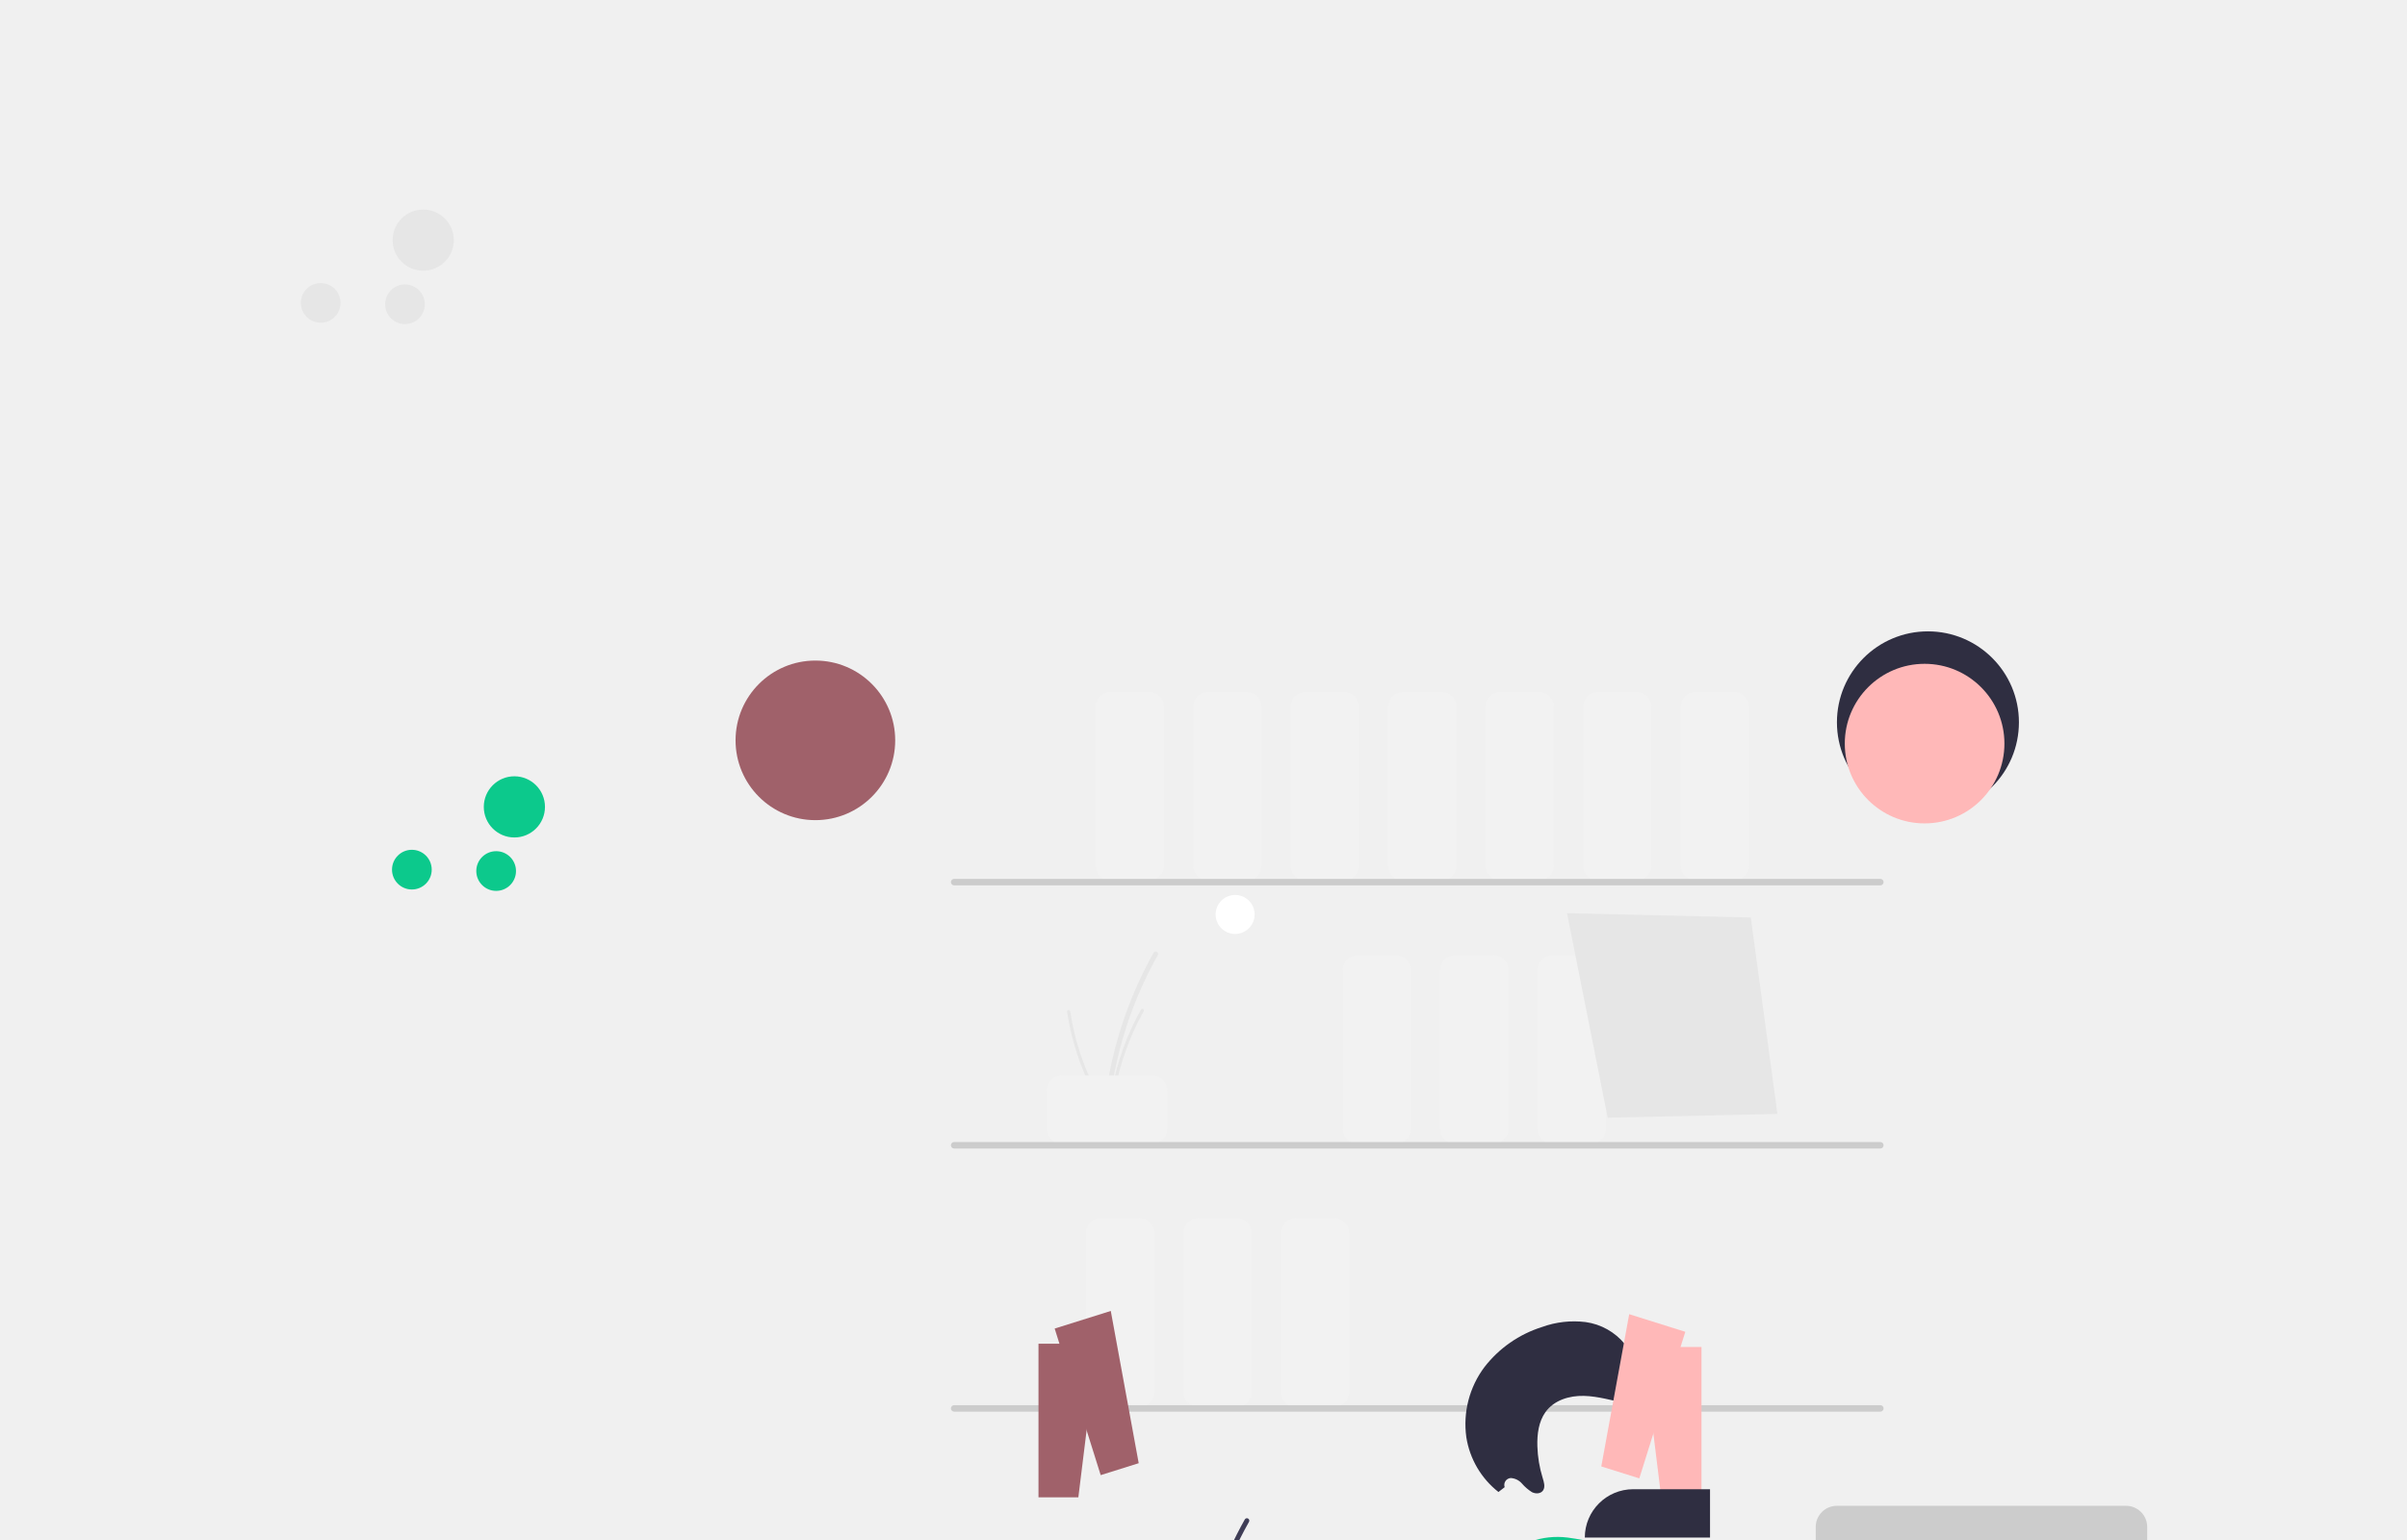
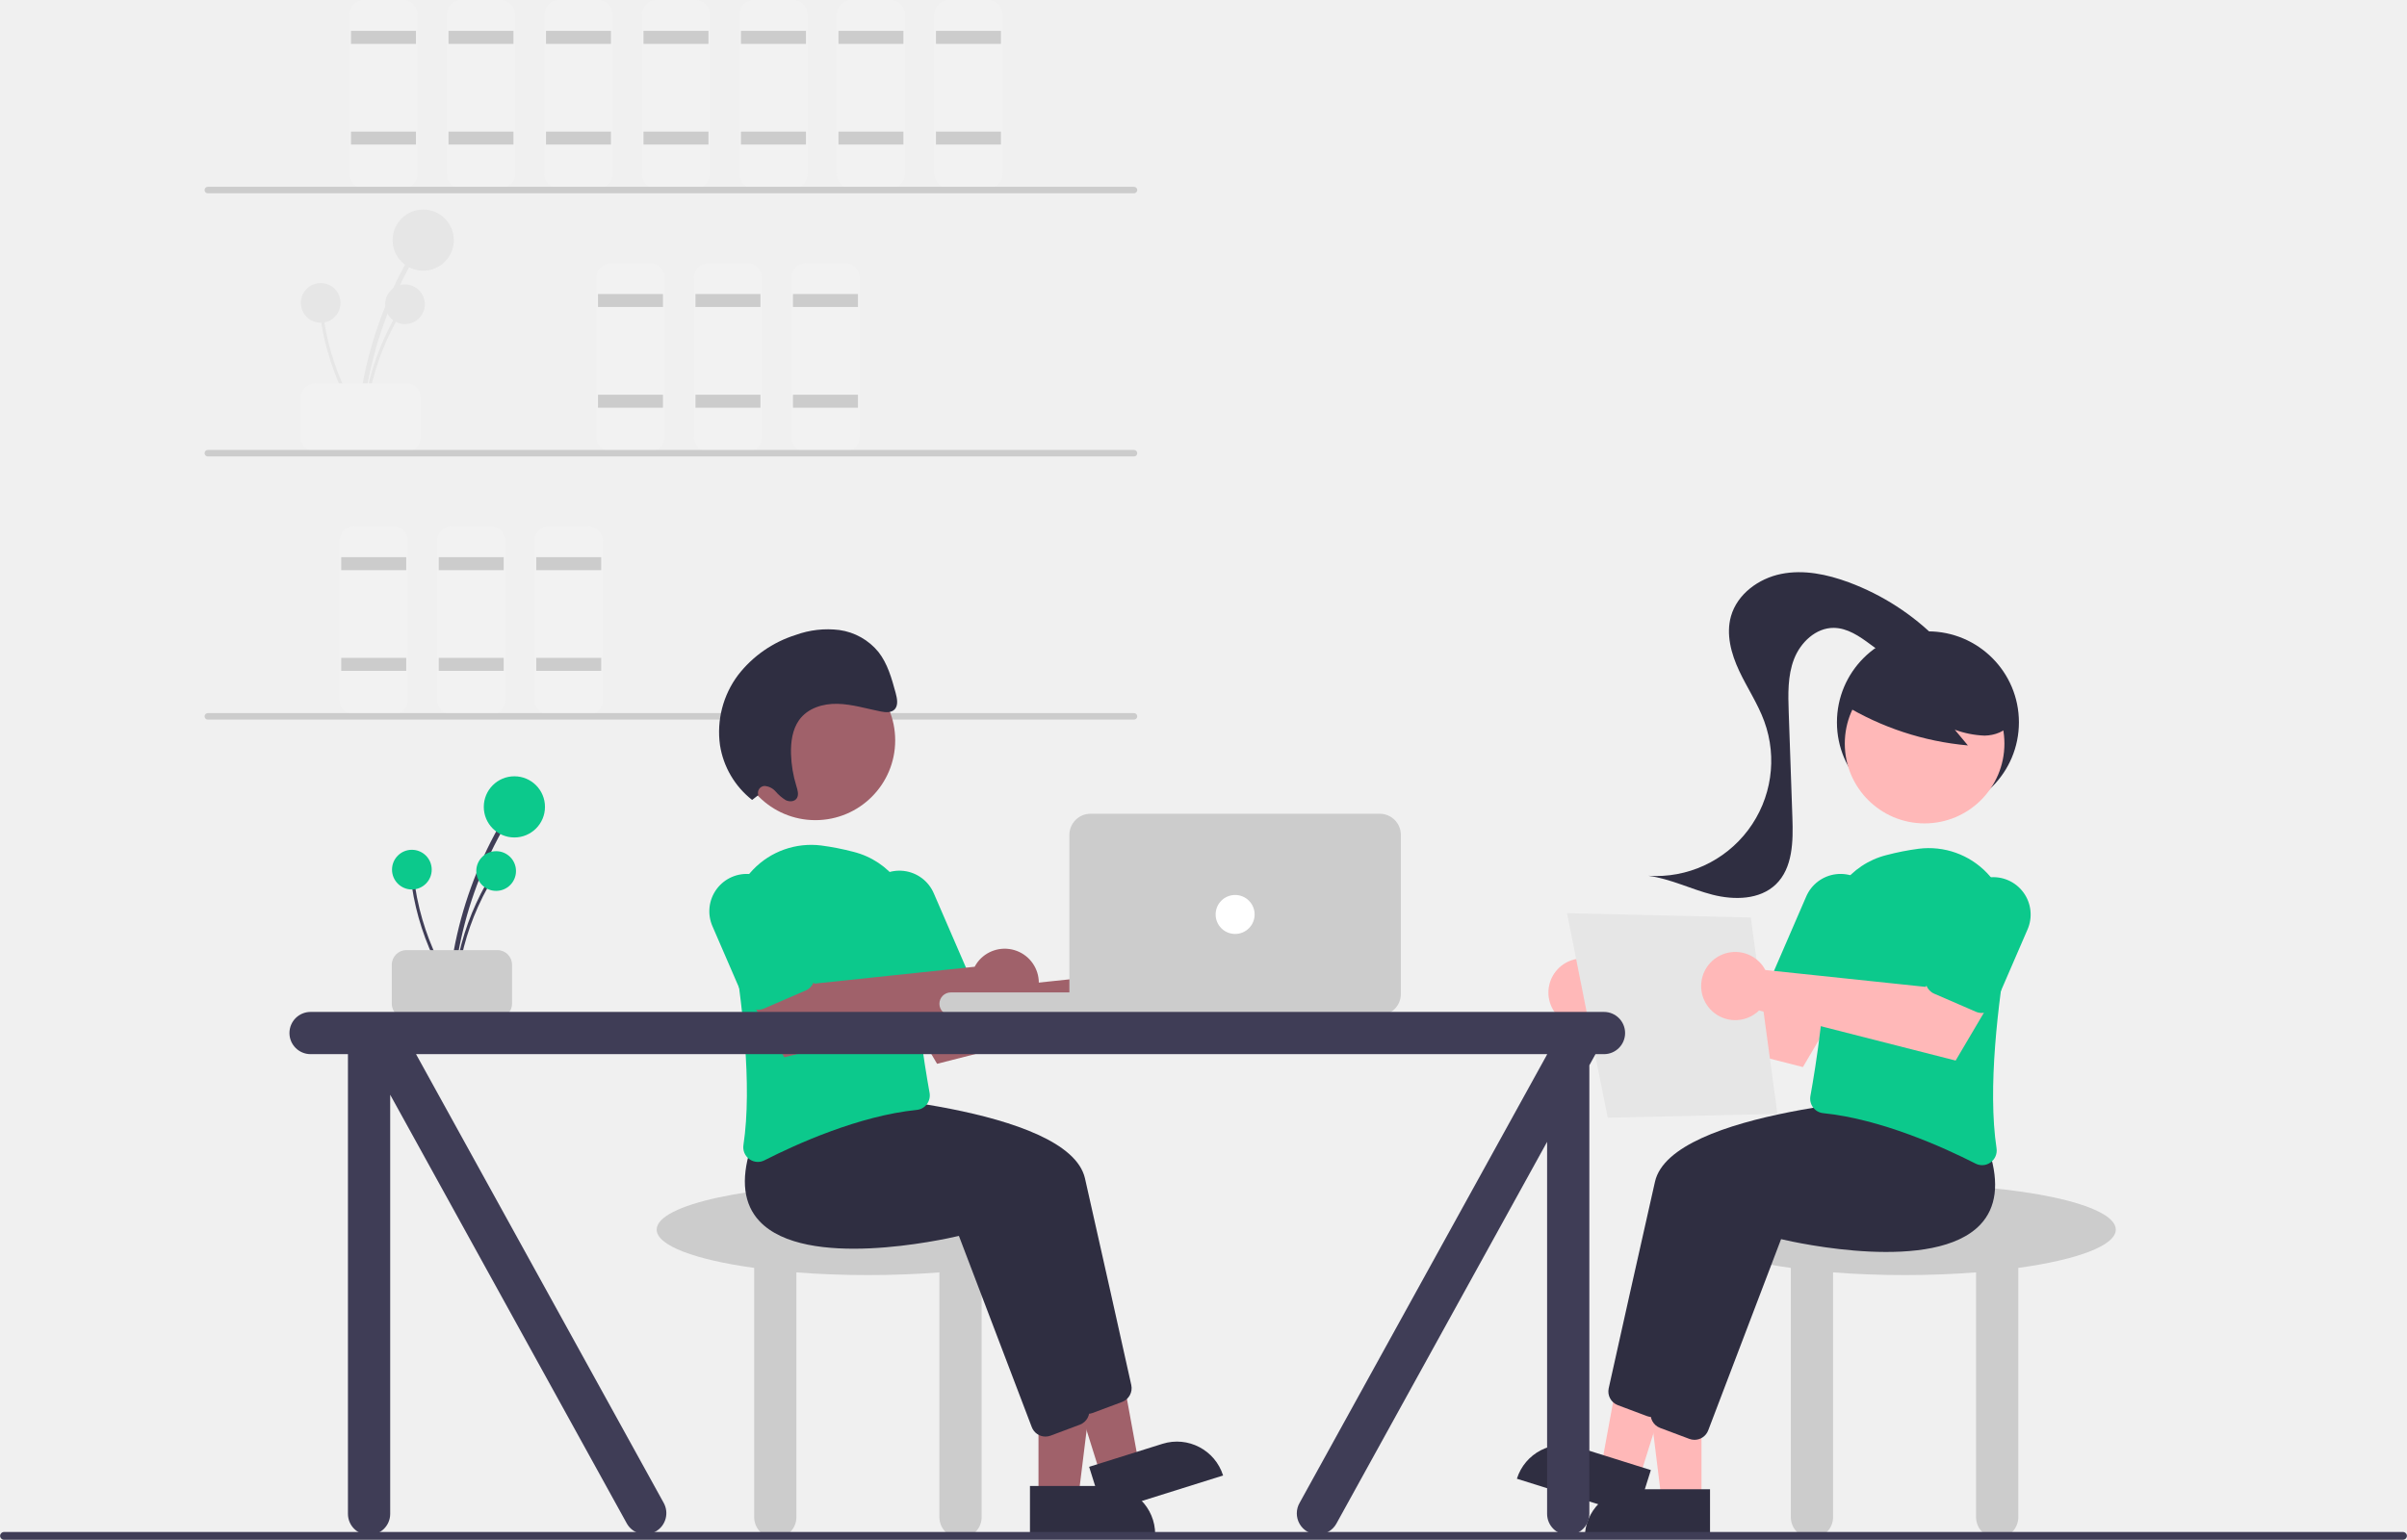
<svg xmlns="http://www.w3.org/2000/svg" width="740.675" height="473.949" data-name="Layer 1" viewBox="0 0 740.675 473.949">
-   <path fill="#e6e6e6" d="M341.173,342.449a122.042,122.042,0,0,1,10.101-38.517q2.28-5.092,5.018-9.961a.744.744,0,0,0-1.284-.75,123.728,123.728,0,0,0-13.768,37.982q-1.034,5.584-1.554,11.246c-.088.952,1.399.946,1.486,0Z" />
+   <path fill="#e6e6e6" d="M341.173,342.449a122.042,122.042,0,0,1,10.101-38.517q2.28-5.092,5.018-9.961a.744.744,0,0,0-1.284-.75,123.728,123.728,0,0,0-13.768,37.982q-1.034,5.584-1.554,11.246c-.088.952,1.399.946,1.486,0Z" transform="translate(-229.6623 -213.0257)" />
  <circle cx="130.23" cy="73.914" r="9.414" fill="#e6e6e6" />
-   <path fill="#e6e6e6" d="M342.136,342.699a79.174,79.174,0,0,1,6.553-24.988q1.479-3.304,3.255-6.462a.483.483,0,0,0-.833-.487,80.268,80.268,0,0,0-8.932,24.641q-.671,3.622-1.008,7.296c-.057.618.908.614.964,0Z" />
+   <path fill="#e6e6e6" d="M342.136,342.699a79.174,79.174,0,0,1,6.553-24.988q1.479-3.304,3.255-6.462a.483.483,0,0,0-.833-.487,80.268,80.268,0,0,0-8.932,24.641q-.671,3.622-1.008,7.296c-.057.618.908.614.964,0Z" transform="translate(-229.6623 -213.0257)" />
  <circle cx="124.618" cy="93.662" r="6.108" fill="#e6e6e6" />
-   <path fill="#e6e6e6" d="M340.919,342.122a79.174,79.174,0,0,1-10.202-23.733q-.866-3.515-1.408-7.097a.483.483,0,0,0-.956.128,80.269,80.269,0,0,0,8.113,24.922q1.699,3.269,3.693,6.373c.335.522,1.093-.074.76-.593Z" />
+   <path fill="#e6e6e6" d="M340.919,342.122a79.174,79.174,0,0,1-10.202-23.733q-.866-3.515-1.408-7.097a.483.483,0,0,0-.956.128,80.269,80.269,0,0,0,8.113,24.922q1.699,3.269,3.693,6.373c.335.522,1.093-.074.76-.593Z" transform="translate(-229.6623 -213.0257)" />
  <circle cx="98.683" cy="93.233" r="6.108" fill="#e6e6e6" />
-   <path fill="#f2f2f2" d="M322.169,347.526v-12a4.505,4.505,0,0,1,4.5-4.5h28a4.505,4.505,0,0,1,4.5,4.5v12a4.505,4.505,0,0,1-4.5,4.5h-28A4.505,4.505,0,0,1,322.169,347.526Z" style="isolation:isolate" />
-   <path fill="#f2f2f2" d="M353.669,271.026h-12a4.505,4.505,0,0,1-4.5-4.5v-49a4.505,4.505,0,0,1,4.5-4.5h12a4.505,4.505,0,0,1,4.5,4.5v49A4.505,4.505,0,0,1,353.669,271.026Z" style="isolation:isolate" />
-   <path fill="#f2f2f2" d="M383.669,271.026h-12a4.505,4.505,0,0,1-4.5-4.5v-49a4.505,4.505,0,0,1,4.5-4.5h12a4.505,4.505,0,0,1,4.5,4.5v49A4.505,4.505,0,0,1,383.669,271.026Z" style="isolation:isolate" />
-   <path fill="#f2f2f2" d="M413.669,271.026h-12a4.505,4.505,0,0,1-4.5-4.5v-49a4.505,4.505,0,0,1,4.5-4.5h12a4.505,4.505,0,0,1,4.5,4.5v49A4.505,4.505,0,0,1,413.669,271.026Z" style="isolation:isolate" />
-   <path fill="#f2f2f2" d="M429.669,352.026h-12a4.505,4.505,0,0,1-4.5-4.5v-49a4.505,4.505,0,0,1,4.5-4.5h12a4.505,4.505,0,0,1,4.5,4.5v49A4.505,4.505,0,0,1,429.669,352.026Z" style="isolation:isolate" />
-   <path fill="#f2f2f2" d="M459.669,352.026h-12a4.505,4.505,0,0,1-4.5-4.5v-49a4.505,4.505,0,0,1,4.5-4.5h12a4.505,4.505,0,0,1,4.5,4.5v49A4.505,4.505,0,0,1,459.669,352.026Z" style="isolation:isolate" />
-   <path fill="#f2f2f2" d="M489.669,352.026h-12a4.505,4.505,0,0,1-4.5-4.5v-49a4.505,4.505,0,0,1,4.5-4.5h12a4.505,4.505,0,0,1,4.5,4.5v49A4.505,4.505,0,0,1,489.669,352.026Z" style="isolation:isolate" />
-   <path fill="#f2f2f2" d="M350.669,433.026h-12a4.505,4.505,0,0,1-4.5-4.5v-49a4.505,4.505,0,0,1,4.5-4.5h12a4.505,4.505,0,0,1,4.5,4.5v49A4.505,4.505,0,0,1,350.669,433.026Z" style="isolation:isolate" />
-   <path fill="#f2f2f2" d="M380.669,433.026h-12a4.505,4.505,0,0,1-4.5-4.5v-49a4.505,4.505,0,0,1,4.5-4.5h12a4.505,4.505,0,0,1,4.5,4.5v49A4.505,4.505,0,0,1,380.669,433.026Z" style="isolation:isolate" />
-   <path fill="#f2f2f2" d="M410.669,433.026h-12a4.505,4.505,0,0,1-4.5-4.5v-49a4.505,4.505,0,0,1,4.5-4.5h12a4.505,4.505,0,0,1,4.5,4.5v49A4.505,4.505,0,0,1,410.669,433.026Z" style="isolation:isolate" />
-   <path fill="#f2f2f2" d="M443.669,271.026h-12a4.505,4.505,0,0,1-4.5-4.5v-49a4.505,4.505,0,0,1,4.5-4.5h12a4.505,4.505,0,0,1,4.5,4.5v49A4.505,4.505,0,0,1,443.669,271.026Z" style="isolation:isolate" />
-   <path fill="#f2f2f2" d="M473.669,271.026h-12a4.505,4.505,0,0,1-4.5-4.5v-49a4.505,4.505,0,0,1,4.5-4.5h12a4.505,4.505,0,0,1,4.5,4.5v49A4.505,4.505,0,0,1,473.669,271.026Z" style="isolation:isolate" />
-   <path fill="#f2f2f2" d="M503.669,271.026h-12a4.505,4.505,0,0,1-4.5-4.5v-49a4.505,4.505,0,0,1,4.5-4.5h12a4.505,4.505,0,0,1,4.5,4.5v49A4.505,4.505,0,0,1,503.669,271.026Z" style="isolation:isolate" />
-   <path fill="#f2f2f2" d="M533.669,271.026h-12a4.505,4.505,0,0,1-4.5-4.5v-49a4.505,4.505,0,0,1,4.5-4.5h12a4.505,4.505,0,0,1,4.5,4.5v49A4.505,4.505,0,0,1,533.669,271.026Z" style="isolation:isolate" />
-   <path fill="#ccc" d="M578.61,272.526h-285a1,1,0,0,1,0-2h285a1,1,0,0,1,0,2Z" />
-   <path fill="#ccc" d="M578.61,353.526h-285a1,1,0,0,1,0-2h285a1,1,0,0,1,0,2Z" />
-   <path fill="#ccc" d="M578.61,434.526h-285a1,1,0,0,1,0-2h285a1,1,0,0,1,0,2Z" />
-   <path fill="#ccc" d="M561.732,591.508c0-7.732-29.102-14-65-14s-65,6.268-65,14c0,4.955,11.964,9.306,30,11.794V680.008a6.5,6.5,0,0,0,13,0V604.684c6.872.532,14.277.824,22,.824s15.128-.292,22-.824v75.324a6.5,6.5,0,0,0,13,0V603.302C549.768,600.814,561.732,596.463,561.732,591.508Z" />
+   <path fill="#f2f2f2" d="M322.169,347.526v-12a4.505,4.505,0,0,1,4.5-4.5h28a4.505,4.505,0,0,1,4.5,4.5v12a4.505,4.505,0,0,1-4.5,4.5h-28A4.505,4.505,0,0,1,322.169,347.526Z" transform="translate(-229.6623 -213.0257)" style="isolation:isolate" />
+   <path fill="#f2f2f2" d="M353.669,271.026h-12a4.505,4.505,0,0,1-4.5-4.5v-49a4.505,4.505,0,0,1,4.5-4.5h12a4.505,4.505,0,0,1,4.5,4.5v49A4.505,4.505,0,0,1,353.669,271.026Z" transform="translate(-229.6623 -213.0257)" style="isolation:isolate" />
+   <rect width="20" height="4" x="108.007" y="9.5" fill="#ccc" />
+   <rect width="20" height="4" x="108.007" y="40.5" fill="#ccc" />
+   <path fill="#f2f2f2" d="M383.669,271.026h-12a4.505,4.505,0,0,1-4.5-4.5v-49a4.505,4.505,0,0,1,4.5-4.5h12a4.505,4.505,0,0,1,4.5,4.5v49A4.505,4.505,0,0,1,383.669,271.026Z" transform="translate(-229.6623 -213.0257)" style="isolation:isolate" />
+   <rect width="20" height="4" x="138.007" y="9.5" fill="#ccc" />
+   <rect width="20" height="4" x="138.007" y="40.5" fill="#ccc" />
+   <path fill="#f2f2f2" d="M413.669,271.026h-12a4.505,4.505,0,0,1-4.5-4.5v-49a4.505,4.505,0,0,1,4.5-4.5h12a4.505,4.505,0,0,1,4.5,4.5v49A4.505,4.505,0,0,1,413.669,271.026Z" transform="translate(-229.6623 -213.0257)" style="isolation:isolate" />
+   <rect width="20" height="4" x="168.007" y="9.5" fill="#ccc" />
+   <rect width="20" height="4" x="168.007" y="40.5" fill="#ccc" />
+   <path fill="#f2f2f2" d="M429.669,352.026h-12a4.505,4.505,0,0,1-4.5-4.5v-49a4.505,4.505,0,0,1,4.5-4.5h12a4.505,4.505,0,0,1,4.5,4.5v49A4.505,4.505,0,0,1,429.669,352.026Z" transform="translate(-229.6623 -213.0257)" style="isolation:isolate" />
+   <rect width="20" height="4" x="184.007" y="90.5" fill="#ccc" />
+   <rect width="20" height="4" x="184.007" y="121.5" fill="#ccc" />
+   <path fill="#f2f2f2" d="M459.669,352.026h-12a4.505,4.505,0,0,1-4.5-4.5v-49a4.505,4.505,0,0,1,4.5-4.5h12a4.505,4.505,0,0,1,4.5,4.5v49A4.505,4.505,0,0,1,459.669,352.026Z" transform="translate(-229.6623 -213.0257)" style="isolation:isolate" />
+   <rect width="20" height="4" x="214.007" y="90.5" fill="#ccc" />
+   <rect width="20" height="4" x="214.007" y="121.5" fill="#ccc" />
+   <path fill="#f2f2f2" d="M489.669,352.026h-12a4.505,4.505,0,0,1-4.5-4.5v-49a4.505,4.505,0,0,1,4.5-4.5h12a4.505,4.505,0,0,1,4.5,4.5v49A4.505,4.505,0,0,1,489.669,352.026Z" transform="translate(-229.6623 -213.0257)" style="isolation:isolate" />
+   <rect width="20" height="4" x="244.007" y="90.5" fill="#ccc" />
+   <rect width="20" height="4" x="244.007" y="121.5" fill="#ccc" />
+   <path fill="#f2f2f2" d="M350.669,433.026h-12a4.505,4.505,0,0,1-4.5-4.5v-49a4.505,4.505,0,0,1,4.5-4.5h12a4.505,4.505,0,0,1,4.5,4.5v49A4.505,4.505,0,0,1,350.669,433.026Z" transform="translate(-229.6623 -213.0257)" style="isolation:isolate" />
+   <rect width="20" height="4" x="105.007" y="171.5" fill="#ccc" />
+   <rect width="20" height="4" x="105.007" y="202.5" fill="#ccc" />
+   <path fill="#f2f2f2" d="M380.669,433.026h-12a4.505,4.505,0,0,1-4.5-4.5v-49a4.505,4.505,0,0,1,4.5-4.5h12a4.505,4.505,0,0,1,4.5,4.5v49A4.505,4.505,0,0,1,380.669,433.026Z" transform="translate(-229.6623 -213.0257)" style="isolation:isolate" />
+   <rect width="20" height="4" x="135.007" y="171.5" fill="#ccc" />
+   <rect width="20" height="4" x="135.007" y="202.5" fill="#ccc" />
+   <path fill="#f2f2f2" d="M410.669,433.026h-12a4.505,4.505,0,0,1-4.5-4.5v-49a4.505,4.505,0,0,1,4.5-4.5h12a4.505,4.505,0,0,1,4.5,4.5v49A4.505,4.505,0,0,1,410.669,433.026Z" transform="translate(-229.6623 -213.0257)" style="isolation:isolate" />
+   <rect width="20" height="4" x="165.007" y="171.5" fill="#ccc" />
+   <rect width="20" height="4" x="165.007" y="202.5" fill="#ccc" />
+   <path fill="#f2f2f2" d="M443.669,271.026h-12a4.505,4.505,0,0,1-4.5-4.5v-49a4.505,4.505,0,0,1,4.5-4.5h12a4.505,4.505,0,0,1,4.5,4.5v49A4.505,4.505,0,0,1,443.669,271.026Z" transform="translate(-229.6623 -213.0257)" style="isolation:isolate" />
+   <rect width="20" height="4" x="198.007" y="9.5" fill="#ccc" />
+   <rect width="20" height="4" x="198.007" y="40.5" fill="#ccc" />
+   <path fill="#f2f2f2" d="M473.669,271.026h-12a4.505,4.505,0,0,1-4.5-4.5v-49a4.505,4.505,0,0,1,4.5-4.5h12a4.505,4.505,0,0,1,4.5,4.5v49A4.505,4.505,0,0,1,473.669,271.026Z" transform="translate(-229.6623 -213.0257)" style="isolation:isolate" />
+   <rect width="20" height="4" x="228.007" y="9.5" fill="#ccc" />
+   <rect width="20" height="4" x="228.007" y="40.5" fill="#ccc" />
+   <path fill="#f2f2f2" d="M503.669,271.026h-12a4.505,4.505,0,0,1-4.5-4.5v-49a4.505,4.505,0,0,1,4.5-4.5h12a4.505,4.505,0,0,1,4.5,4.5v49A4.505,4.505,0,0,1,503.669,271.026Z" transform="translate(-229.6623 -213.0257)" style="isolation:isolate" />
+   <rect width="20" height="4" x="258.007" y="9.5" fill="#ccc" />
+   <rect width="20" height="4" x="258.007" y="40.5" fill="#ccc" />
+   <path fill="#f2f2f2" d="M533.669,271.026h-12a4.505,4.505,0,0,1-4.5-4.5v-49a4.505,4.505,0,0,1,4.5-4.5h12a4.505,4.505,0,0,1,4.5,4.5v49A4.505,4.505,0,0,1,533.669,271.026Z" transform="translate(-229.6623 -213.0257)" style="isolation:isolate" />
+   <rect width="20" height="4" x="288.007" y="9.5" fill="#ccc" />
+   <rect width="20" height="4" x="288.007" y="40.5" fill="#ccc" />
+   <path fill="#ccc" d="M578.61,272.526h-285a1,1,0,0,1,0-2h285a1,1,0,0,1,0,2Z" transform="translate(-229.6623 -213.0257)" />
+   <path fill="#ccc" d="M578.61,353.526h-285a1,1,0,0,1,0-2h285a1,1,0,0,1,0,2Z" transform="translate(-229.6623 -213.0257)" />
+   <path fill="#ccc" d="M578.61,434.526h-285a1,1,0,0,1,0-2h285a1,1,0,0,1,0,2Z" transform="translate(-229.6623 -213.0257)" />
+   <path fill="#ccc" d="M561.732,591.508c0-7.732-29.102-14-65-14s-65,6.268-65,14c0,4.955,11.964,9.306,30,11.794V680.008a6.5,6.5,0,0,0,13,0V604.684c6.872.532,14.277.824,22,.824s15.128-.292,22-.824v75.324a6.5,6.5,0,0,0,13,0V603.302C549.768,600.814,561.732,596.463,561.732,591.508Z" transform="translate(-229.6623 -213.0257)" />
  <polygon fill="#a0616a" points="319.563 460.906 331.823 460.906 337.655 413.618 319.561 413.618 319.563 460.906" />
-   <path fill="#2f2e41" d="M546.598,670.428h38.531a0,0,0,0,1,0,0v14.887a0,0,0,0,1,0,0H561.485a14.887,14.887,0,0,1-14.887-14.887v0A0,0,0,0,1,546.598,670.428Z" />
+   <path fill="#2f2e41" d="M546.598,670.428h38.531a0,0,0,0,1,0,0v14.887a0,0,0,0,1,0,0H561.485a14.887,14.887,0,0,1-14.887-14.887v0A0,0,0,0,1,546.598,670.428Z" transform="translate(902.0962 1142.692) rotate(179.9974)" />
  <polygon fill="#a0616a" points="338.701 454.064 350.398 450.393 341.806 403.528 324.542 408.945 338.701 454.064" />
-   <path fill="#2f2e41" d="M566.152,658.424h38.531a0,0,0,0,1,0,0v14.887a0,0,0,0,1,0,0H581.039a14.887,14.887,0,0,1-14.887-14.887v0A0,0,0,0,1,566.152,658.424Z" />
-   <path fill="#2f2e41" d="M560.161,645.324l-22.427-58.871c-5.031,1.182-47.227,10.519-61.359-4.528-4.843-5.157-5.788-12.629-2.808-22.208l8.248-10.364.256.014c3.118.164,76.435,4.273,81.461,26.389,4.238,18.645,11.977,53.405,14.247,63.615a4.516,4.516,0,0,1-2.814,5.184l-9.019,3.382a4.462,4.462,0,0,1-1.572.286A4.513,4.513,0,0,1,560.161,645.324Z" />
-   <path fill="#2f2e41" d="M547.161,652.324l-22.427-58.871c-5.032,1.182-47.227,10.518-61.359-4.528-4.843-5.157-5.788-12.629-2.808-22.208l8.248-10.364.256.014c3.118.164,76.435,4.273,81.461,26.389,4.238,18.645,11.977,53.405,14.247,63.615a4.516,4.516,0,0,1-2.814,5.184l-9.019,3.382a4.462,4.462,0,0,1-1.572.286A4.513,4.513,0,0,1,547.161,652.324Z" />
-   <path fill="#a0616a" d="M577.469,511.202a10.527,10.527,0,0,0-.885,1.402l-49.32,5.196-7.1-9.734-16.091,8.794,13.944,23.621,60.487-15.423a10.496,10.496,0,1,0-1.036-13.857Z" />
-   <path fill="#0cc98c" d="M460.25,569.825a4.507,4.507,0,0,1-1.819-4.349c2.782-18.343-.419-44.619-3.595-63.433a24.795,24.795,0,0,1,27.559-28.762,79.865,79.865,0,0,1,9.913,1.954h0a24.596,24.596,0,0,1,18.582,24.468c-.475,18.154,3.211,40.806,4.818,49.701a4.519,4.519,0,0,1-.834,3.511,4.392,4.392,0,0,1-3.095,1.75c-17.808,1.817-37.012,10.502-46.875,15.517a4.501,4.501,0,0,1-2.05.501A4.429,4.429,0,0,1,460.25,569.825Z" />
-   <path fill="#0cc98c" d="M508.321,522.514a4.471,4.471,0,0,1-2.474-2.397l-9.931-22.942a11.5,11.5,0,1,1,21.107-9.136l9.932,22.942a4.506,4.506,0,0,1-2.342,5.917l-12.848,5.562a4.469,4.469,0,0,1-3.444.055Z" />
-   <path fill="#a0616a" d="M530.469,509.202a10.527,10.527,0,0,0-.885,1.402l-49.32,5.196-7.1-9.734-16.091,8.794,13.944,23.621,60.487-15.423a10.496,10.496,0,1,0-1.036-13.857Z" />
-   <path fill="#0cc98c" d="M461.321,523.514a4.471,4.471,0,0,1-2.474-2.397l-9.931-22.942a11.5,11.5,0,1,1,21.107-9.136l9.932,22.942a4.506,4.506,0,0,1-2.342,5.917l-12.848,5.562a4.469,4.469,0,0,1-3.444.055Z" />
+   <path fill="#2f2e41" d="M566.152,658.424h38.531a0,0,0,0,1,0,0v14.887a0,0,0,0,1,0,0H581.039a14.887,14.887,0,0,1-14.887-14.887v0A0,0,0,0,1,566.152,658.424Z" transform="translate(1113.688 912.876) rotate(162.5774)" />
+   <path fill="#2f2e41" d="M560.161,645.324l-22.427-58.871c-5.031,1.182-47.227,10.519-61.359-4.528-4.843-5.157-5.788-12.629-2.808-22.208l8.248-10.364.256.014c3.118.164,76.435,4.273,81.461,26.389,4.238,18.645,11.977,53.405,14.247,63.615a4.516,4.516,0,0,1-2.814,5.184l-9.019,3.382a4.462,4.462,0,0,1-1.572.286A4.513,4.513,0,0,1,560.161,645.324Z" transform="translate(-229.6623 -213.0257)" />
+   <path fill="#2f2e41" d="M547.161,652.324l-22.427-58.871c-5.032,1.182-47.227,10.518-61.359-4.528-4.843-5.157-5.788-12.629-2.808-22.208l8.248-10.364.256.014c3.118.164,76.435,4.273,81.461,26.389,4.238,18.645,11.977,53.405,14.247,63.615a4.516,4.516,0,0,1-2.814,5.184l-9.019,3.382a4.462,4.462,0,0,1-1.572.286A4.513,4.513,0,0,1,547.161,652.324Z" transform="translate(-229.6623 -213.0257)" />
+   <path fill="#a0616a" d="M577.469,511.202a10.527,10.527,0,0,0-.885,1.402l-49.32,5.196-7.1-9.734-16.091,8.794,13.944,23.621,60.487-15.423a10.496,10.496,0,1,0-1.036-13.857Z" transform="translate(-229.6623 -213.0257)" />
+   <path fill="#0cc98c" d="M460.25,569.825a4.507,4.507,0,0,1-1.819-4.349c2.782-18.343-.419-44.619-3.595-63.433a24.795,24.795,0,0,1,27.559-28.762,79.865,79.865,0,0,1,9.913,1.954h0a24.596,24.596,0,0,1,18.582,24.468c-.475,18.154,3.211,40.806,4.818,49.701a4.519,4.519,0,0,1-.834,3.511,4.392,4.392,0,0,1-3.095,1.75c-17.808,1.817-37.012,10.502-46.875,15.517a4.501,4.501,0,0,1-2.05.501A4.429,4.429,0,0,1,460.25,569.825Z" transform="translate(-229.6623 -213.0257)" />
+   <path fill="#0cc98c" d="M508.321,522.514a4.471,4.471,0,0,1-2.474-2.397l-9.931-22.942a11.5,11.5,0,1,1,21.107-9.136l9.932,22.942a4.506,4.506,0,0,1-2.342,5.917l-12.848,5.562a4.469,4.469,0,0,1-3.444.055Z" transform="translate(-229.6623 -213.0257)" />
+   <path fill="#a0616a" d="M530.469,509.202a10.527,10.527,0,0,0-.885,1.402l-49.32,5.196-7.1-9.734-16.091,8.794,13.944,23.621,60.487-15.423a10.496,10.496,0,1,0-1.036-13.857Z" transform="translate(-229.6623 -213.0257)" />
+   <path fill="#0cc98c" d="M461.321,523.514a4.471,4.471,0,0,1-2.474-2.397l-9.931-22.942a11.5,11.5,0,1,1,21.107-9.136l9.932,22.942a4.506,4.506,0,0,1-2.342,5.917l-12.848,5.562a4.469,4.469,0,0,1-3.444.055Z" transform="translate(-229.6623 -213.0257)" />
  <circle cx="250.906" cy="227.891" r="24.561" fill="#a0616a" />
-   <path fill="#2f2e41" d="M463.008,457.773a2.135,2.135,0,0,1,1.856-2.819,4.93,4.93,0,0,1,3.476,1.715,13.834,13.834,0,0,0,3.071,2.637c1.188.599,2.8.514,3.477-.628.636-1.072.2-2.508-.185-3.753a36.907,36.907,0,0,1-1.63-9.77c-.111-3.7.411-7.562,2.46-10.448,2.644-3.725,7.371-5.139,11.845-5.036s8.875,1.484,13.307,2.357c1.53.301,3.328.455,4.352-.73,1.088-1.261.688-3.301.226-5.004-1.201-4.417-2.475-8.985-5.265-12.552a18.898,18.898,0,0,0-12.061-6.79,28.938,28.938,0,0,0-13.462,1.528,36.096,36.096,0,0,0-17.683,12.319,29.236,29.236,0,0,0-5.578,21.6,26.667,26.667,0,0,0,9.886,16.855Z" />
-   <path fill="#3f3d56" d="M369.228,516.902a122.042,122.042,0,0,1,10.101-38.517q2.28-5.092,5.018-9.961a.744.744,0,0,0-1.284-.75,123.728,123.728,0,0,0-13.768,37.982q-1.034,5.584-1.554,11.246c-.088.952,1.399.946,1.486,0Z" />
+   <path fill="#2f2e41" d="M463.008,457.773a2.135,2.135,0,0,1,1.856-2.819,4.93,4.93,0,0,1,3.476,1.715,13.834,13.834,0,0,0,3.071,2.637c1.188.599,2.8.514,3.477-.628.636-1.072.2-2.508-.185-3.753a36.907,36.907,0,0,1-1.63-9.77c-.111-3.7.411-7.562,2.46-10.448,2.644-3.725,7.371-5.139,11.845-5.036s8.875,1.484,13.307,2.357c1.53.301,3.328.455,4.352-.73,1.088-1.261.688-3.301.226-5.004-1.201-4.417-2.475-8.985-5.265-12.552a18.898,18.898,0,0,0-12.061-6.79,28.938,28.938,0,0,0-13.462,1.528,36.096,36.096,0,0,0-17.683,12.319,29.236,29.236,0,0,0-5.578,21.6,26.667,26.667,0,0,0,9.886,16.855Z" transform="translate(-229.6623 -213.0257)" />
+   <path fill="#3f3d56" d="M369.228,516.902a122.042,122.042,0,0,1,10.101-38.517q2.28-5.092,5.018-9.961a.744.744,0,0,0-1.284-.75,123.728,123.728,0,0,0-13.768,37.982q-1.034,5.584-1.554,11.246c-.088.952,1.399.946,1.486,0Z" transform="translate(-229.6623 -213.0257)" />
  <circle cx="158.285" cy="248.368" r="9.414" fill="#0cc98c" />
-   <path fill="#3f3d56" d="M370.191,517.152a79.174,79.174,0,0,1,6.553-24.988q1.479-3.304,3.255-6.462a.483.483,0,0,0-.833-.487,80.268,80.268,0,0,0-8.932,24.641q-.671,3.622-1.008,7.296c-.057.618.908.614.964,0Z" />
+   <path fill="#3f3d56" d="M370.191,517.152a79.174,79.174,0,0,1,6.553-24.988q1.479-3.304,3.255-6.462a.483.483,0,0,0-.833-.487,80.268,80.268,0,0,0-8.932,24.641q-.671,3.622-1.008,7.296c-.057.618.908.614.964,0Z" transform="translate(-229.6623 -213.0257)" />
  <circle cx="152.673" cy="268.115" r="6.108" fill="#0cc98c" />
-   <path fill="#3f3d56" d="M368.974,516.576a79.174,79.174,0,0,1-10.202-23.733q-.866-3.515-1.408-7.097a.483.483,0,0,0-.956.128,80.269,80.269,0,0,0,8.113,24.922q1.699,3.269,3.693,6.373c.335.522,1.093-.074.76-.593Z" />
+   <path fill="#3f3d56" d="M368.974,516.576a79.174,79.174,0,0,1-10.202-23.733q-.866-3.515-1.408-7.097a.483.483,0,0,0-.956.128,80.269,80.269,0,0,0,8.113,24.922q1.699,3.269,3.693,6.373c.335.522,1.093-.074.76-.593Z" transform="translate(-229.6623 -213.0257)" />
  <circle cx="126.738" cy="267.687" r="6.108" fill="#0cc98c" />
-   <path fill="#ccc" d="M350.224,521.979v-12a4.505,4.505,0,0,1,4.5-4.5h28a4.505,4.505,0,0,1,4.5,4.5v12a4.505,4.505,0,0,1-4.5,4.5h-28A4.505,4.505,0,0,1,350.224,521.979Z" />
-   <path fill="#ccc" d="M654.232,525.508h-89a6.507,6.507,0,0,1-6.5-6.5v-49a6.507,6.507,0,0,1,6.5-6.5h89a6.507,6.507,0,0,1,6.5,6.5v49A6.507,6.507,0,0,1,654.232,525.508Z" />
+   <path fill="#ccc" d="M350.224,521.979v-12a4.505,4.505,0,0,1,4.5-4.5h28a4.505,4.505,0,0,1,4.5,4.5v12a4.505,4.505,0,0,1-4.5,4.5h-28A4.505,4.505,0,0,1,350.224,521.979Z" transform="translate(-229.6623 -213.0257)" />
+   <rect width="86" height="7" x="289.07" y="305.482" fill="#ccc" rx="3.5" />
+   <path fill="#ccc" d="M654.232,525.508h-89a6.507,6.507,0,0,1-6.5-6.5v-49a6.507,6.507,0,0,1,6.5-6.5h89a6.507,6.507,0,0,1,6.5,6.5v49A6.507,6.507,0,0,1,654.232,525.508Z" transform="translate(-229.6623 -213.0257)" />
  <circle cx="380.07" cy="281.482" r="6" fill="#fff" />
-   <path fill="#ccc" d="M880.732,591.508c0-7.732-29.102-14-65-14s-65,6.268-65,14c0,4.955,11.964,9.306,30,11.794V680.008a6.5,6.5,0,0,0,13,0V604.684c6.872.532,14.277.824,22,.824s15.128-.292,22-.824v75.324a6.5,6.5,0,0,0,13,0V603.302C868.768,600.814,880.732,596.463,880.732,591.508Z" />
+   <path fill="#ccc" d="M880.732,591.508c0-7.732-29.102-14-65-14s-65,6.268-65,14c0,4.955,11.964,9.306,30,11.794V680.008a6.5,6.5,0,0,0,13,0V604.684c6.872.532,14.277.824,22,.824s15.128-.292,22-.824v75.324a6.5,6.5,0,0,0,13,0V603.302C868.768,600.814,880.732,596.463,880.732,591.508Z" transform="translate(-229.6623 -213.0257)" />
  <circle cx="593.257" cy="222.34" r="28" fill="#2f2e41" />
  <polygon fill="#ffb8b8" points="523.577 461.906 511.317 461.906 505.485 414.618 523.579 414.618 523.577 461.906" />
  <path fill="#2f2e41" d="M502.56,458.403h23.644a0,0,0,0,1,0,0v14.887a0,0,0,0,1,0,0H487.673a0,0,0,0,1,0,0v0A14.887,14.887,0,0,1,502.56,458.403Z" />
  <polygon fill="#ffb8b8" points="504.439 455.064 492.742 451.393 501.334 404.528 518.598 409.945 504.439 455.064" />
-   <path fill="#2f2e41" d="M712.668,659.424h23.644a0,0,0,0,1,0,0v14.887a0,0,0,0,1,0,0H697.781a0,0,0,0,1,0,0v0A14.887,14.887,0,0,1,712.668,659.424Z" />
-   <path fill="#2f2e41" d="M738.09,649.222a4.462,4.462,0,0,1-1.572-.286l-9.019-3.382a4.516,4.516,0,0,1-2.814-5.184c2.271-10.21,10.01-44.971,14.247-63.615,5.026-22.115,78.343-26.225,81.461-26.389l.256-.014L828.897,560.717c2.98,9.579,2.036,17.051-2.808,22.208-14.132,15.047-56.327,5.71-61.359,4.528l-22.427,58.871A4.513,4.513,0,0,1,738.09,649.222Z" />
-   <path fill="#2f2e41" d="M751.09,656.222a4.462,4.462,0,0,1-1.572-.286l-9.019-3.382a4.516,4.516,0,0,1-2.814-5.184c2.271-10.21,10.01-44.971,14.247-63.615,5.026-22.115,78.343-26.225,81.461-26.389l.256-.014L841.897,567.717c2.98,9.579,2.036,17.051-2.808,22.208-14.132,15.046-56.327,5.71-61.359,4.528l-22.427,58.871A4.513,4.513,0,0,1,751.09,656.222Z" />
-   <path fill="#ffb8b8" d="M724.995,512.202a10.526,10.526,0,0,1,.885,1.402l49.32,5.196,7.1-9.734,16.091,8.794-13.944,23.621L723.959,526.059a10.496,10.496,0,1,1,1.036-13.857Z" />
-   <path fill="#0cc98c" d="M839.608,571.684a4.501,4.501,0,0,1-2.05-.501c-9.862-5.015-29.066-13.699-46.875-15.517a4.392,4.392,0,0,1-3.095-1.75,4.519,4.519,0,0,1-.834-3.511c1.607-8.896,5.293-31.547,4.818-49.701a24.596,24.596,0,0,1,18.582-24.468h0a79.864,79.864,0,0,1,9.913-1.954,24.795,24.795,0,0,1,27.559,28.762c-3.176,18.813-6.377,45.09-3.595,63.433a4.507,4.507,0,0,1-1.819,4.349A4.429,4.429,0,0,1,839.608,571.684Z" />
-   <path fill="#0cc98c" d="M792.486,523.832a4.496,4.496,0,0,1-1.787-.373l-12.848-5.562a4.506,4.506,0,0,1-2.342-5.917l9.932-22.942a11.5,11.5,0,1,1,21.107,9.136l-9.931,22.942a4.511,4.511,0,0,1-4.131,2.716Z" />
+   <path fill="#2f2e41" d="M712.668,659.424h23.644a0,0,0,0,1,0,0v14.887a0,0,0,0,1,0,0H697.781a0,0,0,0,1,0,0v0A14.887,14.887,0,0,1,712.668,659.424Z" transform="translate(2.90601 -397.1277) rotate(17.42262)" />
+   <path fill="#2f2e41" d="M738.09,649.222a4.462,4.462,0,0,1-1.572-.286l-9.019-3.382a4.516,4.516,0,0,1-2.814-5.184c2.271-10.21,10.01-44.971,14.247-63.615,5.026-22.115,78.343-26.225,81.461-26.389l.256-.014L828.897,560.717c2.98,9.579,2.036,17.051-2.808,22.208-14.132,15.047-56.327,5.71-61.359,4.528l-22.427,58.871A4.513,4.513,0,0,1,738.09,649.222Z" transform="translate(-229.6623 -213.0257)" />
+   <path fill="#2f2e41" d="M751.09,656.222a4.462,4.462,0,0,1-1.572-.286l-9.019-3.382a4.516,4.516,0,0,1-2.814-5.184c2.271-10.21,10.01-44.971,14.247-63.615,5.026-22.115,78.343-26.225,81.461-26.389l.256-.014L841.897,567.717c2.98,9.579,2.036,17.051-2.808,22.208-14.132,15.046-56.327,5.71-61.359,4.528l-22.427,58.871A4.513,4.513,0,0,1,751.09,656.222Z" transform="translate(-229.6623 -213.0257)" />
+   <path fill="#ffb8b8" d="M724.995,512.202a10.526,10.526,0,0,1,.885,1.402l49.32,5.196,7.1-9.734,16.091,8.794-13.944,23.621L723.959,526.059a10.496,10.496,0,1,1,1.036-13.857Z" transform="translate(-229.6623 -213.0257)" />
+   <path fill="#0cc98c" d="M839.608,571.684a4.501,4.501,0,0,1-2.05-.501c-9.862-5.015-29.066-13.699-46.875-15.517a4.392,4.392,0,0,1-3.095-1.75,4.519,4.519,0,0,1-.834-3.511c1.607-8.896,5.293-31.547,4.818-49.701a24.596,24.596,0,0,1,18.582-24.468h0a79.864,79.864,0,0,1,9.913-1.954,24.795,24.795,0,0,1,27.559,28.762c-3.176,18.813-6.377,45.09-3.595,63.433a4.507,4.507,0,0,1-1.819,4.349A4.429,4.429,0,0,1,839.608,571.684Z" transform="translate(-229.6623 -213.0257)" />
+   <path fill="#0cc98c" d="M792.486,523.832a4.496,4.496,0,0,1-1.787-.373l-12.848-5.562a4.506,4.506,0,0,1-2.342-5.917l9.932-22.942a11.5,11.5,0,1,1,21.107,9.136l-9.931,22.942a4.511,4.511,0,0,1-4.131,2.716Z" transform="translate(-229.6623 -213.0257)" />
  <circle cx="592.234" cy="228.891" r="24.561" fill="#ffb8b8" />
-   <path fill="#2f2e41" d="M796.893,429.85A88.591,88.591,0,0,0,835.219,442.478l-4.04-4.841a29.688,29.688,0,0,0,9.171,1.821c3.13-.049,6.41-1.254,8.186-3.832a9.342,9.342,0,0,0,.625-8.63,17.694,17.694,0,0,0-5.566-6.96,33.14,33.14,0,0,0-30.844-5.512,19.806,19.806,0,0,0-9.212,5.909c-2.328,2.872-6.811,5.432-5.619,8.932Z" />
-   <path fill="#2f2e41" d="M826.026,410.029a75.485,75.485,0,0,0-27.463-17.759c-6.639-2.459-13.865-3.979-20.805-2.582s-13.504,6.198-15.44,13.008c-1.583,5.568.052,11.564,2.509,16.806s5.738,10.102,7.725,15.54a35.468,35.468,0,0,1-35.689,47.562c6.819.914,13.105,4.119,19.771,5.825s14.533,1.59,19.486-3.185c5.241-5.052,5.346-13.267,5.092-20.542l-1.13-32.445c-.192-5.515-.356-11.208,1.633-16.356s6.716-9.656,12.235-9.609c4.183.035,7.884,2.569,11.239,5.068s6.904,5.165,11.071,5.536,8.923-2.711,8.611-6.882" />
+   <path fill="#2f2e41" d="M796.893,429.85A88.591,88.591,0,0,0,835.219,442.478l-4.04-4.841a29.688,29.688,0,0,0,9.171,1.821c3.13-.049,6.41-1.254,8.186-3.832a9.342,9.342,0,0,0,.625-8.63,17.694,17.694,0,0,0-5.566-6.96,33.14,33.14,0,0,0-30.844-5.512,19.806,19.806,0,0,0-9.212,5.909c-2.328,2.872-6.811,5.432-5.619,8.932Z" transform="translate(-229.6623 -213.0257)" />
+   <path fill="#2f2e41" d="M826.026,410.029a75.485,75.485,0,0,0-27.463-17.759c-6.639-2.459-13.865-3.979-20.805-2.582s-13.504,6.198-15.44,13.008c-1.583,5.568.052,11.564,2.509,16.806s5.738,10.102,7.725,15.54a35.468,35.468,0,0,1-35.689,47.562c6.819.914,13.105,4.119,19.771,5.825s14.533,1.59,19.486-3.185c5.241-5.052,5.346-13.267,5.092-20.542l-1.13-32.445c-.192-5.515-.356-11.208,1.633-16.356s6.716-9.656,12.235-9.609c4.183.035,7.884,2.569,11.239,5.068s6.904,5.165,11.071,5.536,8.923-2.711,8.611-6.882" transform="translate(-229.6623 -213.0257)" />
  <polygon fill="#e6e6e6" points="482.197 281.087 538.75 282.422 546.943 342.878 494.716 344.05 482.197 281.087" />
-   <path fill="#ffb8b8" d="M771.995,510.202a10.526,10.526,0,0,1,.885,1.402l49.32,5.196,7.1-9.734,16.091,8.794-13.944,23.621L770.959,524.059a10.496,10.496,0,1,1,1.036-13.857Z" />
-   <path fill="#0cc98c" d="M839.486,524.832a4.496,4.496,0,0,1-1.787-.373l-12.848-5.562a4.506,4.506,0,0,1-2.342-5.917l9.932-22.942a11.5,11.5,0,1,1,21.107,9.136l-9.931,22.942a4.511,4.511,0,0,1-4.131,2.716Z" />
-   <path fill="#3f3d56" d="M723.232,524.508h-398a6.5,6.5,0,1,0,0,13h11.5v141.5a6.5,6.5,0,0,0,13,0V549.998l72.871,132.078a6.5,6.5,0,0,0,11.258-6.5L357.686,537.508H705.732v.084l-76.129,137.984a6.5,6.5,0,1,0,11.258,6.5l64.871-117.578V679.008a6.5,6.5,0,0,0,13,0V540.935l1.891-3.427h2.609a6.5,6.5,0,0,0,0-13Z" />
-   <path fill="#3f3d56" d="M969.147,686.974H230.853a1.191,1.191,0,0,1,0-2.381H969.147a1.191,1.191,0,0,1,0,2.381Z" />
+   <path fill="#ffb8b8" d="M771.995,510.202a10.526,10.526,0,0,1,.885,1.402l49.32,5.196,7.1-9.734,16.091,8.794-13.944,23.621L770.959,524.059a10.496,10.496,0,1,1,1.036-13.857Z" transform="translate(-229.6623 -213.0257)" />
+   <path fill="#0cc98c" d="M839.486,524.832a4.496,4.496,0,0,1-1.787-.373l-12.848-5.562a4.506,4.506,0,0,1-2.342-5.917l9.932-22.942a11.5,11.5,0,1,1,21.107,9.136l-9.931,22.942a4.511,4.511,0,0,1-4.131,2.716Z" transform="translate(-229.6623 -213.0257)" />
+   <path fill="#3f3d56" d="M723.232,524.508h-398a6.5,6.5,0,1,0,0,13h11.5v141.5a6.5,6.5,0,0,0,13,0V549.998l72.871,132.078a6.5,6.5,0,0,0,11.258-6.5L357.686,537.508H705.732v.084l-76.129,137.984a6.5,6.5,0,1,0,11.258,6.5l64.871-117.578V679.008a6.5,6.5,0,0,0,13,0V540.935l1.891-3.427h2.609a6.5,6.5,0,0,0,0-13Z" transform="translate(-229.6623 -213.0257)" />
+   <path fill="#3f3d56" d="M969.147,686.974H230.853a1.191,1.191,0,0,1,0-2.381H969.147a1.191,1.191,0,0,1,0,2.381Z" transform="translate(-229.6623 -213.0257)" />
</svg>
